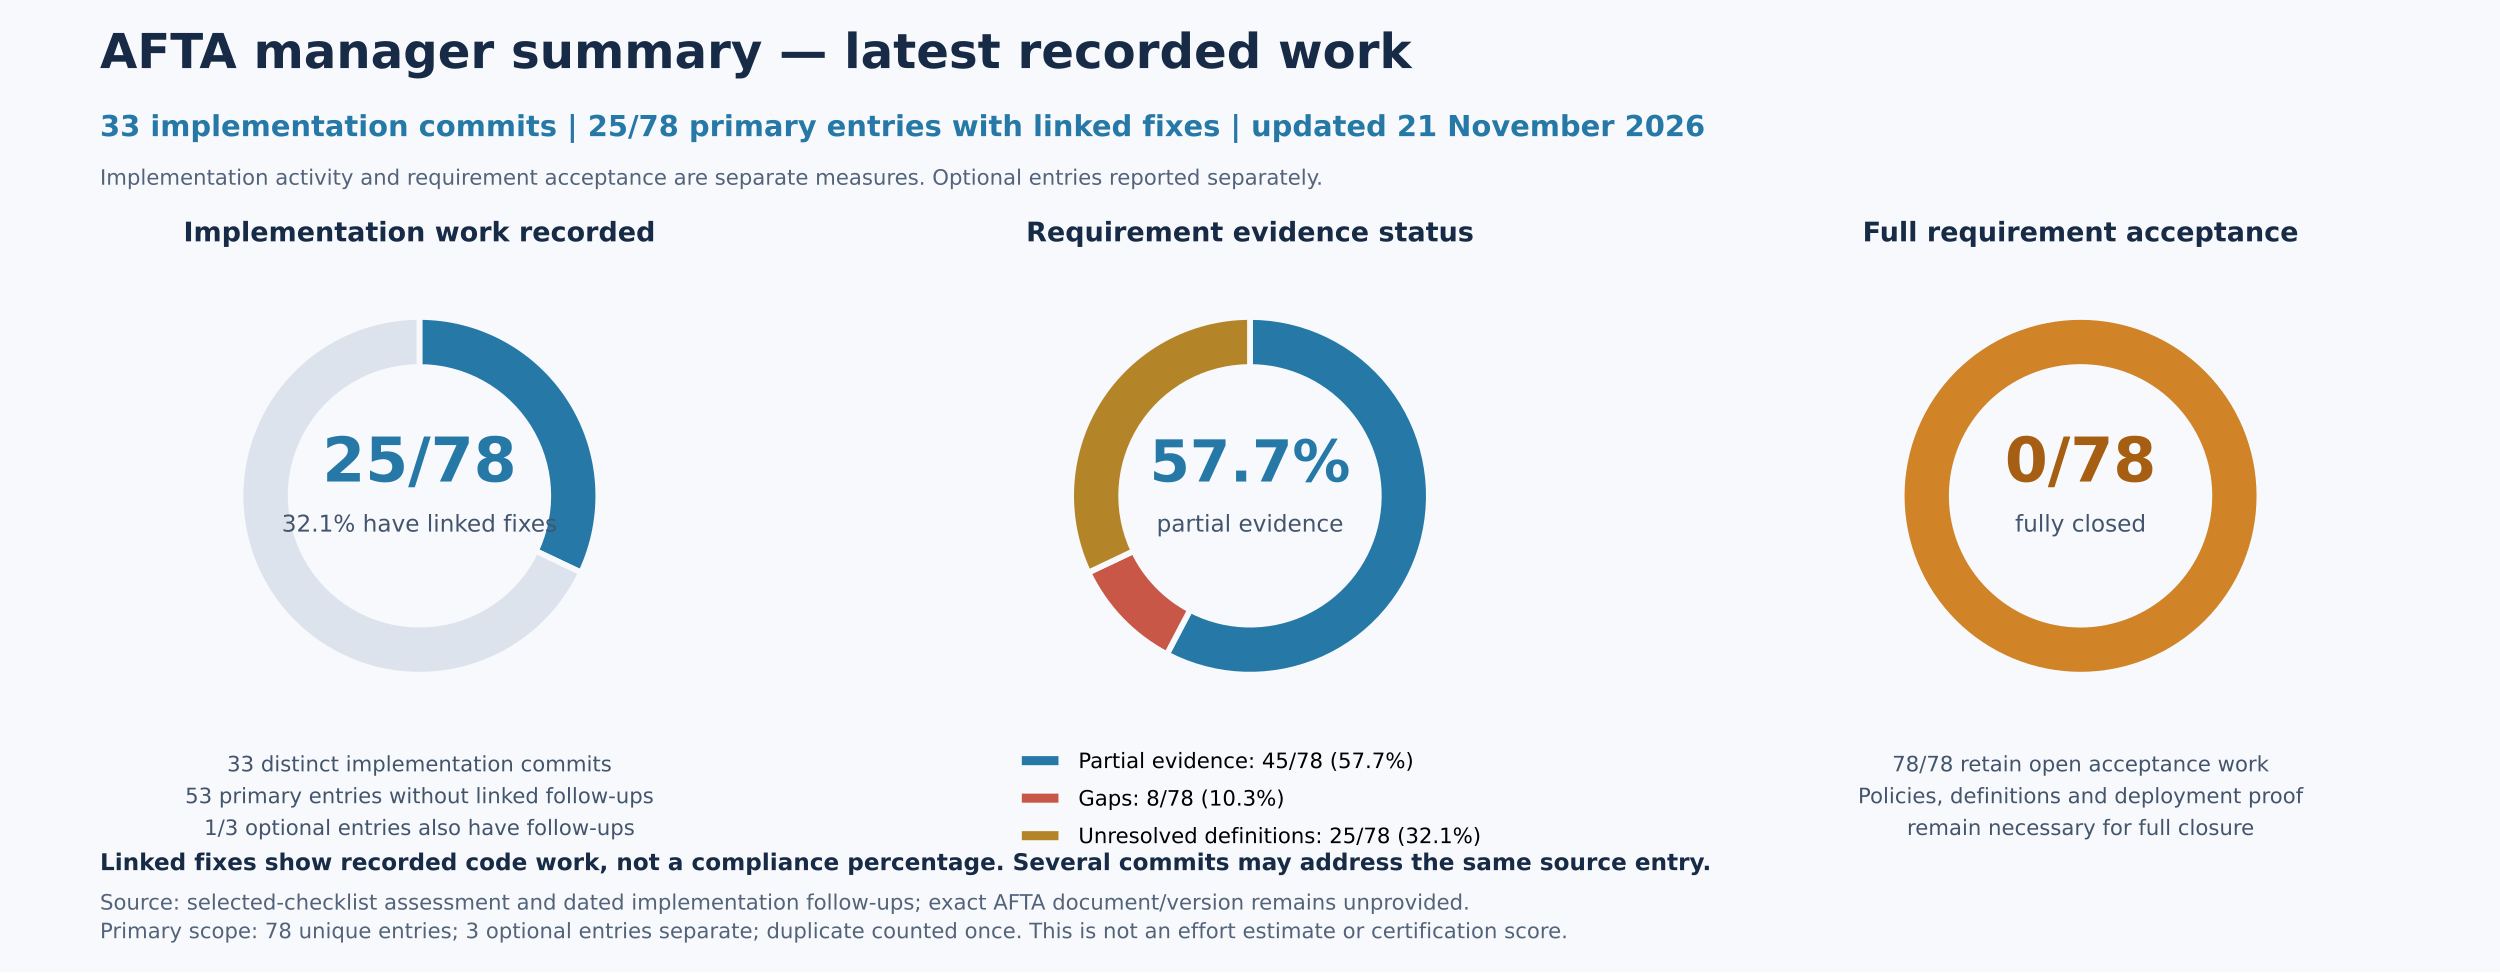
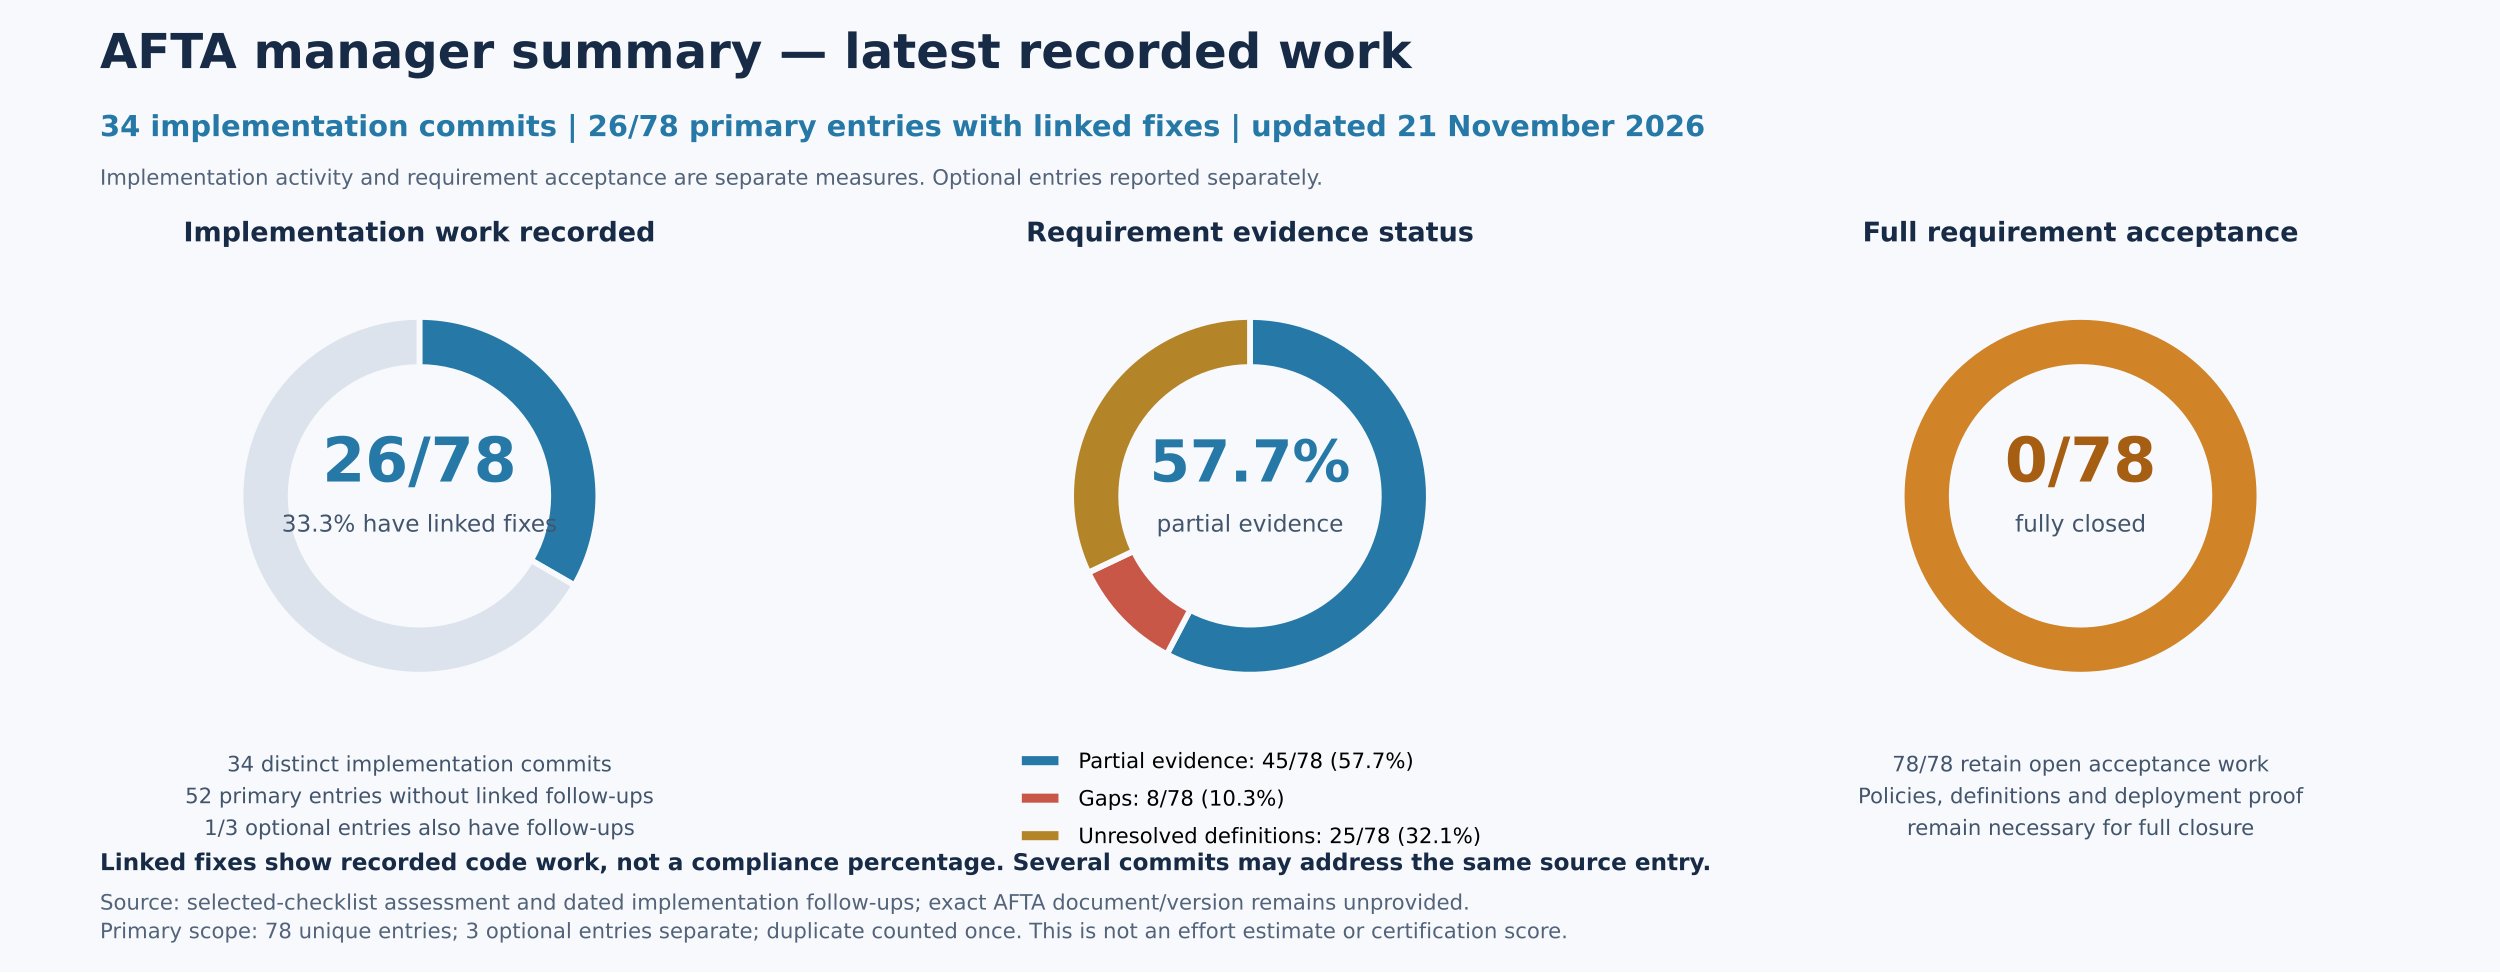
<svg xmlns="http://www.w3.org/2000/svg" width="1296pt" height="504pt" viewBox="0 0 1296 504" version="1.1">
  <defs>
    <style type="text/css">*{stroke-linejoin: round; stroke-linecap: butt}</style>
  </defs>
  <g id="figure_1">
    <g id="patch_1">
      <path d="M 0 504 L 1296 504 L 1296 0 L 0 0 z " style="fill: #f7f9fc" />
    </g>
    <g id="axes_1">
      <g id="patch_2">
-         <path d="M 301.222 296.795 C 307.929 282.661 310.951 267.057 310.007 251.441 C 309.062 235.825 304.181 220.698 295.82 207.476 C 287.458 194.253 275.885 183.359 262.181 175.811 C 248.478 168.263 233.085 164.304 217.44 164.304 L 217.44 190.27 C 228.704 190.27 239.787 193.12 249.654 198.555 C 259.52 203.989 267.853 211.833 273.873 221.354 C 279.894 230.874 283.408 241.765 284.088 253.009 C 284.768 264.252 282.592 275.487 277.763 285.664 z " style="fill: #2679a6; stroke: #f7f9fc; stroke-width: 3; stroke-linejoin: miter" />
+         <path d="M 297.752 303.408 C 305.89 289.311 310.176 273.317 310.176 257.04 C 310.176 240.763 305.89 224.769 297.752 210.672 C 289.613 196.575 277.905 184.867 263.808 176.728 C 249.711 168.59 233.717 164.304 217.44 164.304 L 217.44 190.27 C 229.16 190.27 240.675 193.356 250.825 199.216 C 260.975 205.075 269.405 213.505 275.264 223.655 C 281.124 233.805 284.21 245.32 284.21 257.04 C 284.21 268.76 281.124 280.275 275.264 290.425 z " style="fill: #2679a6; stroke: #f7f9fc; stroke-width: 3; stroke-linejoin: miter" />
      </g>
      <g id="patch_3">
-         <path d="M 217.44 164.304 C 200.846 164.304 184.552 168.758 170.266 177.199 C 155.979 185.641 144.217 197.764 136.211 212.299 C 128.205 226.834 124.245 243.254 124.746 259.841 C 125.247 276.427 130.192 292.579 139.06 306.604 C 147.929 320.629 160.402 332.02 175.172 339.583 C 189.943 347.147 206.476 350.609 223.039 349.607 C 239.603 348.605 255.598 343.175 269.349 333.887 C 283.1 324.598 294.109 311.787 301.222 296.795 L 277.763 285.664 C 272.641 296.458 264.715 305.682 254.814 312.37 C 244.914 319.057 233.397 322.967 221.471 323.688 C 209.546 324.409 197.642 321.917 187.007 316.471 C 176.373 311.026 167.392 302.824 161.007 292.726 C 154.621 282.628 151.061 270.999 150.701 259.057 C 150.34 247.114 153.191 235.291 158.955 224.826 C 164.719 214.361 173.188 205.632 183.474 199.555 C 193.761 193.477 205.492 190.27 217.44 190.27 z " style="fill: #dce3ec; stroke: #f7f9fc; stroke-width: 3; stroke-linejoin: miter" />
+         <path d="M 217.44 164.304 C 201.163 164.304 185.169 168.59 171.072 176.728 C 156.975 184.867 145.267 196.575 137.128 210.672 C 128.99 224.769 124.704 240.763 124.704 257.04 C 124.704 273.317 128.99 289.311 137.128 303.408 C 145.267 317.505 156.975 329.213 171.072 337.352 C 185.169 345.49 201.163 349.776 217.44 349.776 C 233.717 349.776 249.711 345.49 263.808 337.352 C 277.905 329.213 289.613 317.505 297.752 303.408 L 275.264 290.425 C 269.405 300.575 260.975 309.005 250.825 314.864 C 240.675 320.724 229.16 323.81 217.44 323.81 C 205.72 323.81 194.205 320.724 184.055 314.864 C 173.905 309.005 165.475 300.575 159.616 290.425 C 153.756 280.275 150.67 268.76 150.67 257.04 C 150.67 245.32 153.756 233.805 159.616 223.655 C 165.475 213.505 173.905 205.075 184.055 199.216 C 194.205 193.356 205.72 190.27 217.44 190.27 z " style="fill: #dce3ec; stroke: #f7f9fc; stroke-width: 3; stroke-linejoin: miter" />
      </g>
      <g id="matplotlib.axis_1" />
      <g id="matplotlib.axis_2" />
      <g id="text_1">
-         <text style="font-weight: 700; font-size: 32px; font-family: 'DejaVu Sans'; text-anchor: middle; fill: #2679a6" x="217.44" y="249.621" transform="rotate(-0 217.44 249.6211)">25/78</text>
+         <text style="font-weight: 700; font-size: 32px; font-family: 'DejaVu Sans'; text-anchor: middle; fill: #2679a6" x="217.44" y="249.621" transform="rotate(-0 217.44 249.6211)">26/78</text>
      </g>
      <g id="text_2">
-         <text style="font-size: 12px; font-family: 'DejaVu Sans'; text-anchor: middle; fill: #43556c" x="217.44" y="275.587" transform="rotate(-0 217.44 275.5872)">32.1% have linked fixes</text>
+         <text style="font-size: 12px; font-family: 'DejaVu Sans'; text-anchor: middle; fill: #43556c" x="217.44" y="275.587" transform="rotate(-0 217.44 275.5872)">33.3% have linked fixes</text>
      </g>
      <g id="text_3">
-         <text style="font-size: 11px; font-family: 'DejaVu Sans'; fill: #43556c" transform="translate(117.731 399.8655)">33 distinct implementation commits</text>
-         <text style="font-size: 11px; font-family: 'DejaVu Sans'; fill: #43556c" transform="translate(95.98711 416.3622)">53 primary entries without linked follow-ups</text>
+         <text style="font-size: 11px; font-family: 'DejaVu Sans'; fill: #43556c" transform="translate(117.731 399.8655)">34 distinct implementation commits</text>
+         <text style="font-size: 11px; font-family: 'DejaVu Sans'; fill: #43556c" transform="translate(95.98711 416.3622)">52 primary entries without linked follow-ups</text>
        <text style="font-size: 11px; font-family: 'DejaVu Sans'; fill: #43556c" transform="translate(105.8218 432.8589)">1/3 optional entries also have follow-ups</text>
      </g>
      <g id="text_4">
        <text style="font-weight: 700; font-size: 14px; font-family: 'DejaVu Sans'; text-anchor: middle; fill: #172b46" x="217.44" y="125.12" transform="rotate(-0 217.44 125.12)">Implementation work recorded</text>
      </g>
    </g>
    <g id="axes_2">
      <g id="patch_4">
        <path d="M 604.903 339.154 C 617.359 345.691 631.139 349.309 645.199 349.734 C 659.259 350.159 673.233 347.379 686.06 341.606 C 698.887 335.833 710.234 327.216 719.24 316.411 C 728.245 305.605 734.675 292.891 738.041 279.233 C 741.408 265.576 741.623 251.329 738.67 237.576 C 735.718 223.823 729.675 210.921 721 199.848 C 712.325 188.775 701.244 179.82 688.597 173.662 C 675.95 167.504 662.066 164.304 648 164.304 L 648 190.27 C 658.128 190.27 668.124 192.574 677.23 197.008 C 686.335 201.442 694.314 207.889 700.56 215.862 C 706.806 223.834 711.157 233.124 713.283 243.026 C 715.408 252.928 715.253 263.186 712.83 273.019 C 710.406 282.853 705.776 292.007 699.293 299.787 C 692.809 307.567 684.639 313.771 675.403 317.927 C 666.168 322.084 656.106 324.085 645.983 323.779 C 635.86 323.474 625.938 320.868 616.97 316.162 z " style="fill: #2679a6; stroke: #f7f9fc; stroke-width: 3; stroke-linejoin: miter" />
      </g>
      <g id="patch_5">
        <path d="M 564.218 296.795 C 568.497 305.813 574.204 314.082 581.119 321.28 C 588.033 328.479 596.065 334.515 604.903 339.154 L 616.97 316.162 C 610.607 312.822 604.824 308.476 599.845 303.293 C 594.867 298.11 590.758 292.157 587.677 285.664 z " style="fill: #c95747; stroke: #f7f9fc; stroke-width: 3; stroke-linejoin: miter" />
      </g>
      <g id="patch_6">
        <path d="M 648 164.304 C 632.355 164.304 616.962 168.263 603.259 175.811 C 589.555 183.359 577.982 194.253 569.62 207.476 C 561.259 220.699 556.378 235.825 555.433 251.441 C 554.489 267.057 557.511 282.661 564.218 296.795 L 587.677 285.664 C 582.848 275.487 580.672 264.252 581.352 253.009 C 582.032 241.765 585.546 230.874 591.567 221.354 C 597.587 211.833 605.92 203.99 615.786 198.555 C 625.653 193.121 636.736 190.27 648 190.27 z " style="fill: #b48528; stroke: #f7f9fc; stroke-width: 3; stroke-linejoin: miter" />
      </g>
      <g id="matplotlib.axis_3" />
      <g id="matplotlib.axis_4" />
      <g id="text_5">
        <text style="font-weight: 700; font-size: 30px; font-family: 'DejaVu Sans'; text-anchor: middle; fill: #2679a6" x="648" y="249.621" transform="rotate(-0 648 249.6211)">57.7%</text>
      </g>
      <g id="text_6">
        <text style="font-size: 12px; font-family: 'DejaVu Sans'; text-anchor: middle; fill: #43556c" x="648" y="275.587" transform="rotate(-0 648 275.5872)">partial evidence</text>
      </g>
      <g id="text_7">
        <text style="font-weight: 700; font-size: 14px; font-family: 'DejaVu Sans'; text-anchor: middle; fill: #172b46" x="648" y="125.12" transform="rotate(-0 648 125.12)">Requirement evidence status</text>
      </g>
      <g id="legend_1">
        <g id="patch_7">
          <path d="M 528.213 398.173 L 550.213 398.173 L 550.213 390.473 L 528.213 390.473 z " style="fill: #2679a6; stroke: #f7f9fc; stroke-width: 3; stroke-linejoin: miter" />
        </g>
        <g id="text_8">
          <text style="font-size: 11px; font-family: 'DejaVu Sans'; text-anchor: start" x="559.013" y="398.173" transform="rotate(-0 559.0134 398.1735)">Partial evidence: 45/78 (57.7%)</text>
        </g>
        <g id="patch_8">
          <path d="M 528.213 417.619 L 550.213 417.619 L 550.213 409.919 L 528.213 409.919 z " style="fill: #c95747; stroke: #f7f9fc; stroke-width: 3; stroke-linejoin: miter" />
        </g>
        <g id="text_9">
          <text style="font-size: 11px; font-family: 'DejaVu Sans'; text-anchor: start" x="559.013" y="417.619" transform="rotate(-0 559.0134 417.6194)">Gaps: 8/78 (10.3%)</text>
        </g>
        <g id="patch_9">
          <path d="M 528.213 437.065 L 550.213 437.065 L 550.213 429.365 L 528.213 429.365 z " style="fill: #b48528; stroke: #f7f9fc; stroke-width: 3; stroke-linejoin: miter" />
        </g>
        <g id="text_10">
          <text style="font-size: 11px; font-family: 'DejaVu Sans'; text-anchor: start" x="559.013" y="437.065" transform="rotate(-0 559.0134 437.0654)">Unresolved definitions: 25/78 (32.1%)</text>
        </g>
      </g>
    </g>
    <g id="axes_3">
      <g id="patch_10">
        <path d="M 1171.296 257.04 C 1171.296 244.862 1168.897 232.802 1164.237 221.551 C 1159.577 210.3 1152.745 200.077 1144.134 191.466 C 1135.523 182.855 1125.3 176.023 1114.049 171.363 C 1102.798 166.703 1090.738 164.304 1078.56 164.304 C 1066.382 164.304 1054.322 166.703 1043.071 171.363 C 1031.82 176.023 1021.597 182.855 1012.986 191.466 C 1004.375 200.077 997.543 210.3 992.883 221.551 C 988.223 232.802 985.824 244.862 985.824 257.04 C 985.824 269.218 988.223 281.278 992.883 292.529 C 997.543 303.78 1004.375 314.003 1012.986 322.614 C 1021.597 331.225 1031.82 338.057 1043.071 342.717 C 1054.322 347.377 1066.382 349.776 1078.56 349.776 C 1090.738 349.776 1102.798 347.377 1114.049 342.717 C 1125.3 338.057 1135.523 331.225 1144.134 322.614 C 1152.745 314.003 1159.577 303.78 1164.237 292.529 C 1168.897 281.278 1171.296 269.218 1171.296 257.04 M 1145.33 257.04 C 1145.33 265.808 1143.603 274.491 1140.247 282.592 C 1136.892 290.692 1131.973 298.053 1125.773 304.253 C 1119.573 310.453 1112.212 315.372 1104.112 318.727 C 1096.011 322.083 1087.328 323.81 1078.56 323.81 C 1069.792 323.81 1061.109 322.083 1053.008 318.727 C 1044.908 315.372 1037.547 310.453 1031.347 304.253 C 1025.147 298.053 1020.228 290.692 1016.873 282.592 C 1013.517 274.491 1011.79 265.808 1011.79 257.04 C 1011.79 248.272 1013.517 239.589 1016.873 231.488 C 1020.228 223.388 1025.147 216.027 1031.347 209.827 C 1037.547 203.627 1044.908 198.708 1053.008 195.353 C 1061.109 191.997 1069.792 190.27 1078.56 190.27 C 1087.328 190.27 1096.011 191.997 1104.112 195.353 C 1112.212 198.708 1119.573 203.627 1125.773 209.827 C 1131.973 216.027 1136.892 223.388 1140.247 231.488 C 1143.603 239.589 1145.33 248.272 1145.33 257.04 z " style="fill: #d08327; stroke: #f7f9fc; stroke-width: 3; stroke-linejoin: miter" />
      </g>
      <g id="matplotlib.axis_5" />
      <g id="matplotlib.axis_6" />
      <g id="text_11">
        <text style="font-weight: 700; font-size: 32px; font-family: 'DejaVu Sans'; text-anchor: middle; fill: #a65e12" x="1078.56" y="249.621" transform="rotate(-0 1078.56 249.6211)">0/78</text>
      </g>
      <g id="text_12">
        <text style="font-size: 12px; font-family: 'DejaVu Sans'; text-anchor: middle; fill: #43556c" x="1078.56" y="275.587" transform="rotate(-0 1078.56 275.5872)">fully closed</text>
      </g>
      <g id="text_13">
        <text style="font-size: 11px; font-family: 'DejaVu Sans'; fill: #43556c" transform="translate(980.9049 399.8655)">78/78 retain open acceptance work</text>
        <text style="font-size: 11px; font-family: 'DejaVu Sans'; fill: #43556c" transform="translate(963.1838 416.3622)">Policies, definitions and deployment proof</text>
        <text style="font-size: 11px; font-family: 'DejaVu Sans'; fill: #43556c" transform="translate(988.58 432.8589)">remain necessary for full closure</text>
      </g>
      <g id="text_14">
        <text style="font-weight: 700; font-size: 14px; font-family: 'DejaVu Sans'; text-anchor: middle; fill: #172b46" x="1078.56" y="125.12" transform="rotate(-0 1078.56 125.12)">Full requirement acceptance</text>
      </g>
    </g>
    <g id="text_15">
      <text style="font-weight: 700; font-size: 25px; font-family: 'DejaVu Sans'; text-anchor: start; fill: #172b46" x="51.84" y="35.28" transform="rotate(-0 51.84 35.28)">AFTA manager summary — latest recorded work</text>
    </g>
    <g id="text_16">
-       <text style="font-weight: 700; font-size: 15px; font-family: 'DejaVu Sans'; text-anchor: start; fill: #2679a6" x="51.84" y="70.56" transform="rotate(-0 51.84 70.56)">33 implementation commits | 25/78 primary entries with linked fixes | updated 21 November 2026</text>
+       <text style="font-weight: 700; font-size: 15px; font-family: 'DejaVu Sans'; text-anchor: start; fill: #2679a6" x="51.84" y="70.56" transform="rotate(-0 51.84 70.56)">34 implementation commits | 26/78 primary entries with linked fixes | updated 21 November 2026</text>
    </g>
    <g id="text_17">
      <text style="font-size: 11px; font-family: 'DejaVu Sans'; text-anchor: start; fill: #52637a" x="51.84" y="95.76" transform="rotate(-0 51.84 95.76)">Implementation activity and requirement acceptance are separate measures. Optional entries reported separately.</text>
    </g>
    <g id="text_18">
      <text style="font-weight: 700; font-size: 12px; font-family: 'DejaVu Sans'; text-anchor: start; fill: #172b46" x="51.84" y="451.08" transform="rotate(-0 51.84 451.08)">Linked fixes show recorded code work, not a compliance percentage. Several commits may address the same source entry.</text>
    </g>
    <g id="text_19">
      <text style="font-size: 11px; font-family: 'DejaVu Sans'; fill: #52637a" transform="translate(51.84 471.5349)">Source: selected-checklist assessment and dated implementation follow-ups; exact AFTA document/version remains unprovided.</text>
      <text style="font-size: 11px; font-family: 'DejaVu Sans'; fill: #52637a" transform="translate(51.84 486.36)">Primary scope: 78 unique entries; 3 optional entries separate; duplicate counted once. This is not an effort estimate or certification score.</text>
    </g>
  </g>
</svg>
